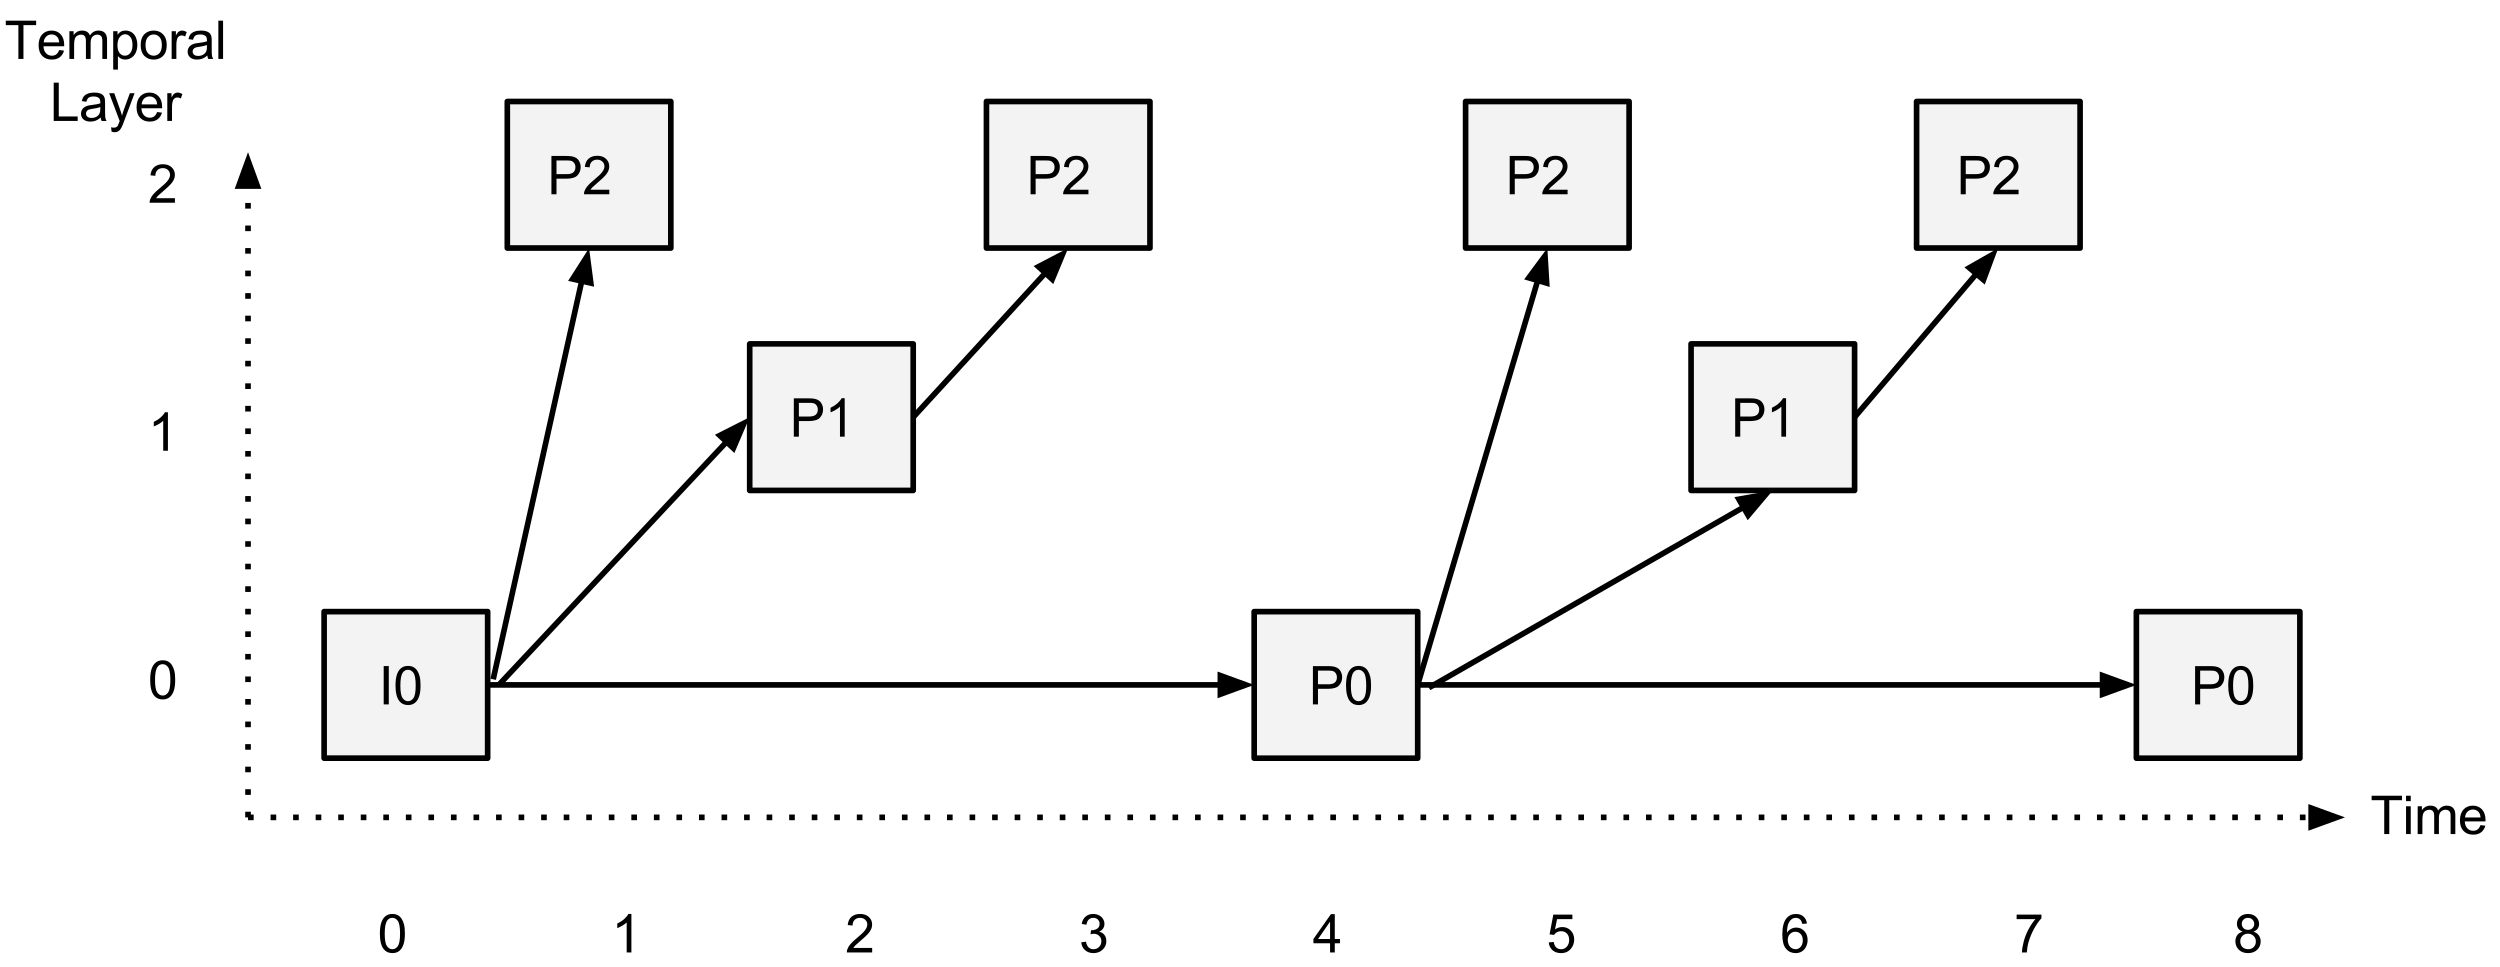
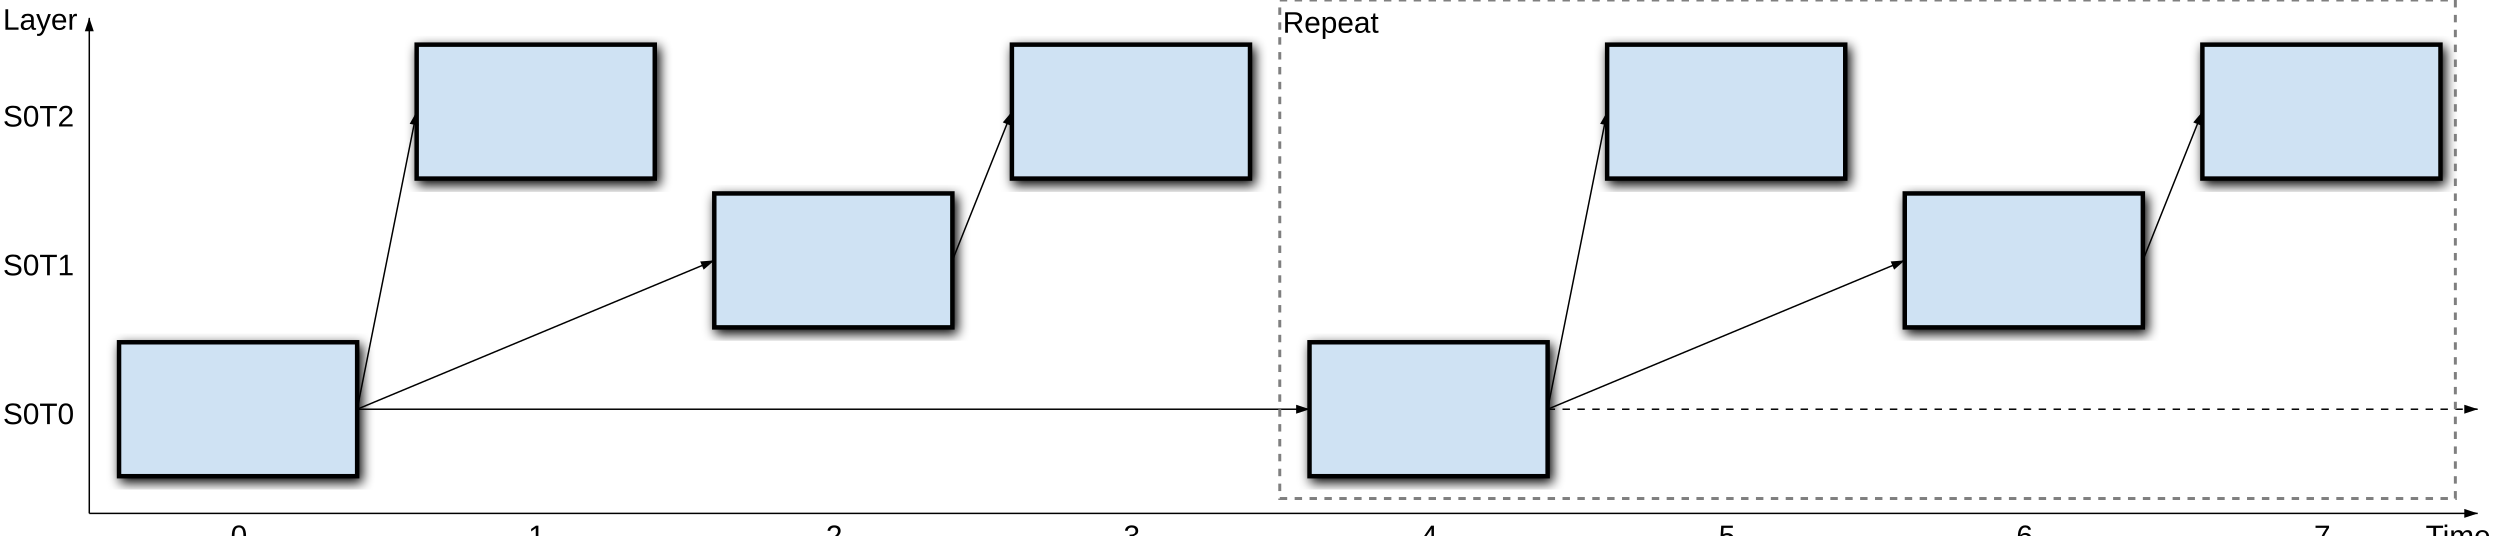
- <svg xmlns="http://www.w3.org/2000/svg" style="fill: none; stroke: none; stroke-linecap: square; stroke-miterlimit: 10;" viewBox="15 6 887 343">
-   <g style="clip-path: url(#p.0);">
-     <path d="m0 0l960.0 0l0 720.0l-960.0 0z" style="fill: rgb(0, 0, 0); fill-opacity: 0; fill-rule: nonzero;" />
-     <path d="m103.0 296.008l0 -236.0" style="fill: rgb(0, 0, 0); fill-opacity: 0; fill-rule: nonzero;" />
-     <path d="m103.0 296.008l0 -224.0" style="stroke: rgb(0, 0, 0); stroke-width: 2; stroke-linejoin: round; stroke-linecap: butt; stroke-dasharray: 2, 6; fill-rule: evenodd;" />
-     <path d="m106.303 72.008l-3.303 -9.076l-3.303 9.076z" style="fill: rgb(0, 0, 0); stroke: rgb(0, 0, 0); stroke-width: 2; stroke-linecap: butt; fill-rule: evenodd;" />
-     <path d="m103.0 296.008l744.0 0" style="fill: rgb(0, 0, 0); fill-opacity: 0; fill-rule: nonzero;" />
-     <path d="m103.0 296.008l732.0 0" style="stroke: rgb(0, 0, 0); stroke-width: 2; stroke-linejoin: round; stroke-linecap: butt; stroke-dasharray: 2, 6; fill-rule: evenodd;" />
-     <path d="m835.0 299.311l9.076 -3.303l-9.076 -3.303z" style="fill: rgb(0, 0, 0); stroke: rgb(0, 0, 0); stroke-width: 2; stroke-linecap: butt; fill-rule: evenodd;" />
-     <path d="m0 0l112.0 0l0 24.0l-112.0 0z" style="fill: rgb(0, 0, 0); fill-opacity: 0; fill-rule: nonzero;" />
-     <path d="m21.523 26.92l0 -12.0l-4.469 0l0 -1.594l10.766 0l0 1.594l-4.5 0l0 12.0l-1.797 0zm14.474 -3.172l1.719 0.219q-0.406 1.5 -1.516 2.344q-1.094 0.828 -2.812 0.828q-2.156 0 -3.422 -1.328q-1.266 -1.328 -1.266 -3.734q0 -2.484 1.266 -3.859q1.281 -1.375 3.328 -1.375q1.984 0 3.234 1.344q1.25 1.344 1.25 3.797q0 0.141 -0.016 0.438l-7.344 0q0.094 1.625 0.922 2.484q0.828 0.859 2.062 0.859q0.906 0 1.547 -0.469q0.656 -0.484 1.047 -1.547zm-5.484 -2.703l5.5 0q-0.109 -1.234 -0.625 -1.859q-0.797 -0.969 -2.078 -0.969q-1.141 0 -1.938 0.781q-0.781 0.766 -0.859 2.047zm9.11 5.875l0 -9.859l1.5 0l0 1.391q0.453 -0.719 1.219 -1.156q0.781 -0.453 1.766 -0.453q1.094 0 1.797 0.453q0.703 0.453 0.984 1.281q1.172 -1.734 3.047 -1.734q1.469 0 2.25 0.812q0.797 0.812 0.797 2.5l0 6.766l-1.672 0l0 -6.203q0 -1.0 -0.156 -1.438q-0.156 -0.453 -0.594 -0.719q-0.422 -0.266 -1.0 -0.266q-1.031 0 -1.719 0.688q-0.688 0.688 -0.688 2.219l0 5.719l-1.672 0l0 -6.406q0 -1.109 -0.406 -1.656q-0.406 -0.562 -1.344 -0.562q-0.703 0 -1.312 0.375q-0.594 0.359 -0.859 1.078q-0.266 0.719 -0.266 2.062l0 5.109l-1.672 0zm15.541 3.781l0 -13.641l1.531 0l0 1.281q0.531 -0.75 1.203 -1.125q0.688 -0.375 1.641 -0.375q1.266 0 2.234 0.656q0.969 0.641 1.453 1.828q0.5 1.188 0.5 2.594q0 1.516 -0.547 2.734q-0.547 1.203 -1.578 1.844q-1.031 0.641 -2.172 0.641q-0.844 0 -1.516 -0.344q-0.656 -0.359 -1.078 -0.891l0 4.797l-1.672 0zm1.516 -8.656q0 1.906 0.766 2.812q0.781 0.906 1.875 0.906q1.109 0 1.891 -0.938q0.797 -0.938 0.797 -2.922q0 -1.875 -0.781 -2.812q-0.766 -0.938 -1.844 -0.938q-1.062 0 -1.891 1.0q-0.812 1.0 -0.812 2.891zm8.235 -0.047q0 -2.734 1.531 -4.062q1.266 -1.094 3.094 -1.094q2.031 0 3.312 1.344q1.297 1.328 1.297 3.672q0 1.906 -0.578 3.0q-0.562 1.078 -1.656 1.688q-1.078 0.594 -2.375 0.594q-2.062 0 -3.344 -1.328q-1.281 -1.328 -1.281 -3.812zm1.719 0q0 1.891 0.828 2.828q0.828 0.938 2.078 0.938q1.25 0 2.062 -0.938q0.828 -0.953 0.828 -2.891q0 -1.828 -0.828 -2.766q-0.828 -0.938 -2.062 -0.938q-1.25 0 -2.078 0.938q-0.828 0.938 -0.828 2.828zm9.266 4.922l0 -9.859l1.5 0l0 1.5q0.578 -1.047 1.062 -1.375q0.484 -0.344 1.078 -0.344q0.844 0 1.719 0.547l-0.578 1.547q-0.609 -0.359 -1.234 -0.359q-0.547 0 -0.984 0.328q-0.422 0.328 -0.609 0.906q-0.281 0.891 -0.281 1.953l0 5.156l-1.672 0zm12.666 -1.219q-0.938 0.797 -1.797 1.125q-0.859 0.312 -1.844 0.312q-1.609 0 -2.484 -0.781q-0.875 -0.797 -0.875 -2.031q0 -0.734 0.328 -1.328q0.328 -0.594 0.859 -0.953q0.531 -0.359 1.203 -0.547q0.5 -0.141 1.484 -0.25q2.031 -0.25 2.984 -0.578q0 -0.344 0 -0.438q0 -1.016 -0.469 -1.438q-0.641 -0.562 -1.906 -0.562q-1.172 0 -1.734 0.406q-0.562 0.406 -0.828 1.469l-1.641 -0.234q0.234 -1.047 0.734 -1.688q0.516 -0.641 1.469 -0.984q0.969 -0.359 2.25 -0.359q1.266 0 2.047 0.297q0.781 0.297 1.156 0.75q0.375 0.453 0.516 1.141q0.094 0.422 0.094 1.531l0 2.234q0 2.328 0.094 2.953q0.109 0.609 0.438 1.172l-1.75 0q-0.266 -0.516 -0.328 -1.219zm-0.141 -3.719q-0.906 0.359 -2.734 0.625q-1.031 0.141 -1.453 0.328q-0.422 0.188 -0.656 0.547q-0.234 0.359 -0.234 0.797q0 0.672 0.5 1.125q0.516 0.438 1.484 0.438q0.969 0 1.719 -0.422q0.75 -0.438 1.109 -1.156q0.266 -0.578 0.266 -1.672l0 -0.609zm4.048 4.938l0 -13.594l1.672 0l0 13.594l-1.672 0z" style="fill: rgb(0, 0, 0); fill-rule: nonzero;" />
-     <path d="m34.057 48.92l0 -13.594l1.797 0l0 11.984l6.703 0l0 1.609l-8.5 0zm16.673 -1.219q-0.938 0.797 -1.797 1.125q-0.859 0.312 -1.844 0.312q-1.609 0 -2.484 -0.781q-0.875 -0.797 -0.875 -2.031q0 -0.734 0.328 -1.328q0.328 -0.594 0.859 -0.953q0.531 -0.359 1.203 -0.547q0.5 -0.141 1.484 -0.25q2.031 -0.25 2.984 -0.578q0 -0.344 0 -0.438q0 -1.016 -0.469 -1.438q-0.641 -0.562 -1.906 -0.562q-1.172 0 -1.734 0.406q-0.562 0.406 -0.828 1.469l-1.641 -0.234q0.234 -1.047 0.734 -1.688q0.516 -0.641 1.469 -0.984q0.969 -0.359 2.25 -0.359q1.266 0 2.047 0.297q0.781 0.297 1.156 0.75q0.375 0.453 0.516 1.141q0.094 0.422 0.094 1.531l0 2.234q0 2.328 0.094 2.953q0.109 0.609 0.438 1.172l-1.75 0q-0.266 -0.516 -0.328 -1.219zm-0.141 -3.719q-0.906 0.359 -2.734 0.625q-1.031 0.141 -1.453 0.328q-0.422 0.188 -0.656 0.547q-0.234 0.359 -0.234 0.797q0 0.672 0.5 1.125q0.516 0.438 1.484 0.438q0.969 0 1.719 -0.422q0.75 -0.438 1.109 -1.156q0.266 -0.578 0.266 -1.672l0 -0.609zm4.001 8.734l-0.172 -1.562q0.547 0.141 0.953 0.141q0.547 0 0.875 -0.188q0.344 -0.188 0.562 -0.516q0.156 -0.25 0.5 -1.25q0.047 -0.141 0.156 -0.406l-3.734 -9.875l1.797 0l2.047 5.719q0.406 1.078 0.719 2.281q0.281 -1.156 0.688 -2.25l2.094 -5.75l1.672 0l-3.75 10.031q-0.594 1.625 -0.938 2.234q-0.438 0.828 -1.016 1.203q-0.578 0.391 -1.375 0.391q-0.484 0 -1.078 -0.203zm16.156 -6.969l1.719 0.219q-0.406 1.5 -1.516 2.344q-1.094 0.828 -2.812 0.828q-2.156 0 -3.422 -1.328q-1.266 -1.328 -1.266 -3.734q0 -2.484 1.266 -3.859q1.281 -1.375 3.328 -1.375q1.984 0 3.234 1.344q1.25 1.344 1.25 3.797q0 0.141 -0.016 0.438l-7.344 0q0.094 1.625 0.922 2.484q0.828 0.859 2.062 0.859q0.906 0 1.547 -0.469q0.656 -0.484 1.047 -1.547zm-5.484 -2.703l5.5 0q-0.109 -1.234 -0.625 -1.859q-0.797 -0.969 -2.078 -0.969q-1.141 0 -1.938 0.781q-0.781 0.766 -0.859 2.047zm9.094 5.875l0 -9.859l1.5 0l0 1.5q0.578 -1.047 1.062 -1.375q0.484 -0.344 1.078 -0.344q0.844 0 1.719 0.547l-0.578 1.547q-0.609 -0.359 -1.234 -0.359q-0.547 0 -0.984 0.328q-0.422 0.328 -0.609 0.906q-0.281 0.891 -0.281 1.953l0 5.156l-1.672 0z" style="fill: rgb(0, 0, 0); fill-rule: nonzero;" />
-     <path d="m140.0 317.008l697.984 0l0 85.984l-697.984 0z" style="fill: rgb(0, 0, 0); fill-opacity: 0; fill-rule: nonzero;" />
-     <path d="m149.781 337.225q0 -2.422 0.5 -3.891q0.5 -1.469 1.469 -2.266q0.984 -0.797 2.469 -0.797q1.094 0 1.922 0.438q0.828 0.438 1.359 1.281q0.547 0.828 0.844 2.016q0.312 1.188 0.312 3.219q0 2.391 -0.5 3.859q-0.484 1.469 -1.469 2.281q-0.969 0.797 -2.469 0.797q-1.969 0 -3.078 -1.406q-1.359 -1.703 -1.359 -5.531zm1.719 0q0 3.344 0.781 4.453q0.797 1.109 1.938 1.109q1.156 0 1.938 -1.109q0.781 -1.125 0.781 -4.453q0 -3.359 -0.781 -4.469q-0.781 -1.109 -1.953 -1.109q-1.156 0 -1.828 0.984q-0.875 1.234 -0.875 4.594zm87.52 6.703l-1.672 0l0 -10.641q-0.594 0.578 -1.578 1.156q-0.984 0.562 -1.766 0.859l0 -1.625q1.406 -0.656 2.453 -1.594q1.047 -0.938 1.484 -1.812l1.078 0l0 13.656zm85.426 -1.609l0 1.609l-8.984 0q-0.016 -0.609 0.188 -1.156q0.344 -0.922 1.094 -1.812q0.766 -0.891 2.188 -2.062q2.219 -1.812 3.0 -2.875q0.781 -1.062 0.781 -2.016q0 -0.984 -0.719 -1.672q-0.703 -0.688 -1.844 -0.688q-1.203 0 -1.938 0.734q-0.719 0.719 -0.719 2.0l-1.719 -0.172q0.172 -1.922 1.328 -2.922q1.156 -1.016 3.094 -1.016q1.953 0 3.094 1.094q1.141 1.078 1.141 2.688q0 0.812 -0.344 1.609q-0.328 0.781 -1.109 1.656q-0.766 0.859 -2.562 2.391q-1.5 1.266 -1.938 1.719q-0.422 0.438 -0.703 0.891l6.672 0zm74.176 -1.984l1.672 -0.219q0.281 1.422 0.969 2.047q0.703 0.625 1.688 0.625q1.188 0 2.0 -0.812q0.812 -0.828 0.812 -2.031q0 -1.141 -0.766 -1.891q-0.75 -0.75 -1.906 -0.75q-0.469 0 -1.172 0.188l0.188 -1.469q0.156 0.016 0.266 0.016q1.062 0 1.906 -0.547q0.859 -0.562 0.859 -1.719q0 -0.922 -0.625 -1.516q-0.609 -0.609 -1.594 -0.609q-0.969 0 -1.625 0.609q-0.641 0.609 -0.828 1.844l-1.672 -0.297q0.297 -1.688 1.375 -2.609q1.094 -0.922 2.719 -0.922q1.109 0 2.047 0.484q0.938 0.469 1.422 1.297q0.5 0.828 0.5 1.75q0 0.891 -0.469 1.609q-0.469 0.719 -1.406 1.156q1.219 0.266 1.875 1.156q0.672 0.875 0.672 2.188q0 1.781 -1.297 3.016q-1.297 1.234 -3.281 1.234q-1.797 0 -2.984 -1.062q-1.172 -1.062 -1.344 -2.766zm88.286 3.594l0 -3.25l-5.906 0l0 -1.531l6.219 -8.812l1.359 0l0 8.812l1.844 0l0 1.531l-1.844 0l0 3.25l-1.672 0zm0 -4.781l0 -6.141l-4.25 6.141l4.25 0zm77.582 1.219l1.766 -0.156q0.188 1.281 0.891 1.938q0.719 0.641 1.719 0.641q1.203 0 2.031 -0.906q0.844 -0.906 0.844 -2.422q0 -1.422 -0.812 -2.25q-0.797 -0.828 -2.094 -0.828q-0.797 0 -1.453 0.375q-0.641 0.359 -1.016 0.953l-1.578 -0.203l1.328 -7.0l6.766 0l0 1.609l-5.438 0l-0.734 3.641q1.234 -0.844 2.578 -0.844q1.781 0 3.0 1.234q1.234 1.234 1.234 3.172q0 1.844 -1.078 3.188q-1.312 1.656 -3.578 1.656q-1.859 0 -3.031 -1.031q-1.172 -1.047 -1.344 -2.766zm91.614 -6.703l-1.656 0.125q-0.219 -0.984 -0.641 -1.422q-0.672 -0.719 -1.656 -0.719q-0.812 0 -1.406 0.438q-0.797 0.578 -1.25 1.688q-0.453 1.094 -0.469 3.141q0.609 -0.922 1.469 -1.359q0.875 -0.453 1.828 -0.453q1.672 0 2.844 1.234q1.172 1.234 1.172 3.172q0 1.281 -0.547 2.391q-0.547 1.094 -1.516 1.688q-0.969 0.578 -2.188 0.578q-2.094 0 -3.406 -1.531q-1.312 -1.547 -1.312 -5.062q0 -3.953 1.453 -5.734q1.266 -1.562 3.422 -1.562q1.609 0 2.625 0.906q1.031 0.891 1.234 2.484zm-6.812 5.859q0 0.859 0.359 1.656q0.375 0.781 1.031 1.203q0.656 0.406 1.375 0.406q1.062 0 1.812 -0.844q0.766 -0.859 0.766 -2.328q0 -1.406 -0.75 -2.219q-0.75 -0.812 -1.891 -0.812q-1.125 0 -1.922 0.812q-0.781 0.812 -0.781 2.125zm81.207 -7.406l0 -1.609l8.797 0l0 1.297q-1.297 1.375 -2.578 3.672q-1.266 2.297 -1.969 4.719q-0.5 1.703 -0.641 3.734l-1.719 0q0.031 -1.609 0.625 -3.875q0.609 -2.281 1.734 -4.391q1.141 -2.109 2.406 -3.547l-6.656 0zm80.212 4.438q-1.047 -0.375 -1.547 -1.078q-0.5 -0.719 -0.5 -1.703q0 -1.484 1.062 -2.484q1.078 -1.016 2.844 -1.016q1.781 0 2.859 1.031q1.094 1.031 1.094 2.516q0 0.953 -0.5 1.656q-0.484 0.703 -1.5 1.078q1.25 0.406 1.906 1.312q0.656 0.906 0.656 2.172q0 1.75 -1.234 2.938q-1.234 1.188 -3.25 1.188q-2.016 0 -3.25 -1.188q-1.234 -1.203 -1.234 -2.984q0 -1.328 0.672 -2.219q0.672 -0.891 1.922 -1.219zm-0.328 -2.828q0 0.969 0.609 1.578q0.625 0.609 1.625 0.609q0.953 0 1.562 -0.609q0.625 -0.609 0.625 -1.484q0 -0.922 -0.641 -1.547q-0.625 -0.625 -1.578 -0.625q-0.953 0 -1.578 0.609q-0.625 0.609 -0.625 1.469zm-0.547 6.281q0 0.719 0.328 1.391q0.344 0.656 1.016 1.031q0.672 0.359 1.438 0.359q1.203 0 1.984 -0.766q0.781 -0.781 0.781 -1.969q0 -1.203 -0.812 -1.984q-0.797 -0.797 -2.0 -0.797q-1.188 0 -1.969 0.781q-0.766 0.781 -0.766 1.953z" style="fill: rgb(0, 0, 0); fill-rule: nonzero;" />
-     <path d="m58.504 51.008l201.008 0l0 24.0l-201.008 0z" style="fill: rgb(0, 0, 0); fill-opacity: 0; fill-rule: nonzero;" />
-     <path d="m77.066 76.319l0 1.609l-8.984 0q-0.016 -0.609 0.188 -1.156q0.344 -0.922 1.094 -1.812q0.766 -0.891 2.188 -2.062q2.219 -1.812 3.0 -2.875q0.781 -1.062 0.781 -2.016q0 -0.984 -0.719 -1.672q-0.703 -0.688 -1.844 -0.688q-1.203 0 -1.938 0.734q-0.719 0.719 -0.719 2.0l-1.719 -0.172q0.172 -1.922 1.328 -2.922q1.156 -1.016 3.094 -1.016q1.953 0 3.094 1.094q1.141 1.078 1.141 2.688q0 0.812 -0.344 1.609q-0.328 0.781 -1.109 1.656q-0.766 0.859 -2.562 2.391q-1.5 1.266 -1.938 1.719q-0.422 0.438 -0.703 0.891l6.672 0z" style="fill: rgb(0, 0, 0); fill-rule: nonzero;" />
-     <path d="m74.582 165.928l-1.672 0l0 -10.641q-0.594 0.578 -1.578 1.156q-0.984 0.562 -1.766 0.859l0 -1.625q1.406 -0.656 2.453 -1.594q1.047 -0.938 1.484 -1.812l1.078 0l0 13.656z" style="fill: rgb(0, 0, 0); fill-rule: nonzero;" />
-     <path d="m68.285 247.225q0 -2.422 0.5 -3.891q0.5 -1.469 1.469 -2.266q0.984 -0.797 2.469 -0.797q1.094 0 1.922 0.438q0.828 0.438 1.359 1.281q0.547 0.828 0.844 2.016q0.312 1.188 0.312 3.219q0 2.391 -0.5 3.859q-0.484 1.469 -1.469 2.281q-0.969 0.797 -2.469 0.797q-1.969 0 -3.078 -1.406q-1.359 -1.703 -1.359 -5.531zm1.719 0q0 3.344 0.781 4.453q0.797 1.109 1.938 1.109q1.156 0 1.938 -1.109q0.781 -1.125 0.781 -4.453q0 -3.359 -0.781 -4.469q-0.781 -1.109 -1.953 -1.109q-1.156 0 -1.828 0.984q-0.875 1.234 -0.875 4.594z" style="fill: rgb(0, 0, 0); fill-rule: nonzero;" />
-     <path d="m130.0 223.0l58.016 0l0 52.0l-58.016 0z" style="fill: rgb(243, 243, 243); fill-rule: nonzero;" />
-     <path d="m130.0 223.0l58.016 0l0 52.0l-58.016 0z" style="stroke: rgb(0, 0, 0); stroke-width: 2; stroke-linejoin: round; stroke-linecap: butt; fill-rule: nonzero;" />
-     <path d="m151.132 255.92l0 -13.594l1.812 0l0 13.594l-1.812 0zm4.199 -6.703q0 -2.422 0.5 -3.891q0.5 -1.469 1.469 -2.266q0.984 -0.797 2.469 -0.797q1.094 0 1.922 0.438q0.828 0.438 1.359 1.281q0.547 0.828 0.844 2.016q0.312 1.188 0.312 3.219q0 2.391 -0.5 3.859q-0.484 1.469 -1.469 2.281q-0.969 0.797 -2.469 0.797q-1.969 0 -3.078 -1.406q-1.359 -1.703 -1.359 -5.531zm1.719 0q0 3.344 0.781 4.453q0.797 1.109 1.938 1.109q1.156 0 1.938 -1.109q0.781 -1.125 0.781 -4.453q0 -3.359 -0.781 -4.469q-0.781 -1.109 -1.953 -1.109q-1.156 0 -1.828 0.984q-0.875 1.234 -0.875 4.594z" style="fill: rgb(0, 0, 0); fill-rule: nonzero;" />
-     <path d="m847.0 275.0l112.0 0l0 24.0l-112.0 0z" style="fill: rgb(0, 0, 0); fill-opacity: 0; fill-rule: nonzero;" />
-     <path d="m860.922 301.92l0 -12.0l-4.469 0l0 -1.594l10.766 0l0 1.594l-4.5 0l0 12.0l-1.797 0zm7.74 -11.688l0 -1.906l1.672 0l0 1.906l-1.672 0zm0 11.688l0 -9.859l1.672 0l0 9.859l-1.672 0zm4.129 0l0 -9.859l1.5 0l0 1.391q0.453 -0.719 1.219 -1.156q0.781 -0.453 1.766 -0.453q1.094 0 1.797 0.453q0.703 0.453 0.984 1.281q1.172 -1.734 3.047 -1.734q1.469 0 2.25 0.812q0.797 0.812 0.797 2.5l0 6.766l-1.672 0l0 -6.203q0 -1.0 -0.156 -1.438q-0.156 -0.453 -0.594 -0.719q-0.422 -0.266 -1.0 -0.266q-1.031 0 -1.719 0.688q-0.688 0.688 -0.688 2.219l0 5.719l-1.672 0l0 -6.406q0 -1.109 -0.406 -1.656q-0.406 -0.562 -1.344 -0.562q-0.703 0 -1.312 0.375q-0.594 0.359 -0.859 1.078q-0.266 0.719 -0.266 2.062l0 5.109l-1.672 0zm22.291 -3.172l1.719 0.219q-0.406 1.5 -1.516 2.344q-1.094 0.828 -2.812 0.828q-2.156 0 -3.422 -1.328q-1.266 -1.328 -1.266 -3.734q0 -2.484 1.266 -3.859q1.281 -1.375 3.328 -1.375q1.984 0 3.234 1.344q1.25 1.344 1.25 3.797q0 0.141 -0.016 0.438l-7.344 0q0.094 1.625 0.922 2.484q0.828 0.859 2.062 0.859q0.906 0 1.547 -0.469q0.656 -0.484 1.047 -1.547zm-5.484 -2.703l5.5 0q-0.109 -1.234 -0.625 -1.859q-0.797 -0.969 -2.078 -0.969q-1.141 0 -1.938 0.781q-0.781 0.766 -0.859 2.047z" style="fill: rgb(0, 0, 0); fill-rule: nonzero;" />
-     <path d="m194.992 42.008l58.016 0l0 52.0l-58.016 0z" style="fill: rgb(243, 243, 243); fill-rule: nonzero;" />
-     <path d="m194.992 42.008l58.016 0l0 52.0l-58.016 0z" style="stroke: rgb(0, 0, 0); stroke-width: 2; stroke-linejoin: round; stroke-linecap: butt; fill-rule: nonzero;" />
-     <path d="m210.644 74.928l0 -13.594l5.125 0q1.359 0 2.078 0.125q1.0 0.172 1.672 0.641q0.672 0.469 1.078 1.312q0.422 0.844 0.422 1.844q0 1.734 -1.109 2.938q-1.094 1.203 -3.984 1.203l-3.484 0l0 5.531l-1.797 0zm1.797 -7.141l3.516 0q1.75 0 2.469 -0.641q0.734 -0.656 0.734 -1.828q0 -0.859 -0.438 -1.469q-0.422 -0.609 -1.125 -0.797q-0.453 -0.125 -1.672 -0.125l-3.484 0l0 4.859zm18.74 5.531l0 1.609l-8.984 0q-0.016 -0.609 0.188 -1.156q0.344 -0.922 1.094 -1.812q0.766 -0.891 2.188 -2.062q2.219 -1.812 3.0 -2.875q0.781 -1.062 0.781 -2.016q0 -0.984 -0.719 -1.672q-0.703 -0.688 -1.844 -0.688q-1.203 0 -1.938 0.734q-0.719 0.719 -0.719 2.0l-1.719 -0.172q0.172 -1.922 1.328 -2.922q1.156 -1.016 3.094 -1.016q1.953 0 3.094 1.094q1.141 1.078 1.141 2.688q0 0.812 -0.344 1.609q-0.328 0.781 -1.109 1.656q-0.766 0.859 -2.562 2.391q-1.5 1.266 -1.938 1.719q-0.422 0.438 -0.703 0.891l6.672 0z" style="fill: rgb(0, 0, 0); fill-rule: nonzero;" />
-     <path d="m280.992 128.008l58.016 0l0 52.0l-58.016 0z" style="fill: rgb(243, 243, 243); fill-rule: nonzero;" />
-     <path d="m280.992 128.008l58.016 0l0 52.0l-58.016 0z" style="stroke: rgb(0, 0, 0); stroke-width: 2; stroke-linejoin: round; stroke-linecap: butt; fill-rule: nonzero;" />
-     <path d="m296.644 160.928l0 -13.594l5.125 0q1.359 0 2.078 0.125q1.0 0.172 1.672 0.641q0.672 0.469 1.078 1.312q0.422 0.844 0.422 1.844q0 1.734 -1.109 2.938q-1.094 1.203 -3.984 1.203l-3.484 0l0 5.531l-1.797 0zm1.797 -7.141l3.516 0q1.75 0 2.469 -0.641q0.734 -0.656 0.734 -1.828q0 -0.859 -0.438 -1.469q-0.422 -0.609 -1.125 -0.797q-0.453 -0.125 -1.672 -0.125l-3.484 0l0 4.859zm16.256 7.141l-1.672 0l0 -10.641q-0.594 0.578 -1.578 1.156q-0.984 0.562 -1.766 0.859l0 -1.625q1.406 -0.656 2.453 -1.594q1.047 -0.938 1.484 -1.812l1.078 0l0 13.656z" style="fill: rgb(0, 0, 0); fill-rule: nonzero;" />
-     <path d="m364.992 42.008l58.016 0l0 52.0l-58.016 0z" style="fill: rgb(243, 243, 243); fill-rule: nonzero;" />
-     <path d="m364.992 42.008l58.016 0l0 52.0l-58.016 0z" style="stroke: rgb(0, 0, 0); stroke-width: 2; stroke-linejoin: round; stroke-linecap: butt; fill-rule: nonzero;" />
-     <path d="m380.644 74.928l0 -13.594l5.125 0q1.359 0 2.078 0.125q1.0 0.172 1.672 0.641q0.672 0.469 1.078 1.312q0.422 0.844 0.422 1.844q0 1.734 -1.109 2.938q-1.094 1.203 -3.984 1.203l-3.484 0l0 5.531l-1.797 0zm1.797 -7.141l3.516 0q1.75 0 2.469 -0.641q0.734 -0.656 0.734 -1.828q0 -0.859 -0.438 -1.469q-0.422 -0.609 -1.125 -0.797q-0.453 -0.125 -1.672 -0.125l-3.484 0l0 4.859zm18.74 5.531l0 1.609l-8.984 0q-0.016 -0.609 0.188 -1.156q0.344 -0.922 1.094 -1.812q0.766 -0.891 2.188 -2.062q2.219 -1.812 3.0 -2.875q0.781 -1.062 0.781 -2.016q0 -0.984 -0.719 -1.672q-0.703 -0.688 -1.844 -0.688q-1.203 0 -1.938 0.734q-0.719 0.719 -0.719 2.0l-1.719 -0.172q0.172 -1.922 1.328 -2.922q1.156 -1.016 3.094 -1.016q1.953 0 3.094 1.094q1.141 1.078 1.141 2.688q0 0.812 -0.344 1.609q-0.328 0.781 -1.109 1.656q-0.766 0.859 -2.562 2.391q-1.5 1.266 -1.938 1.719q-0.422 0.438 -0.703 0.891l6.672 0z" style="fill: rgb(0, 0, 0); fill-rule: nonzero;" />
-     <path d="m459.984 223.008l58.016 0l0 52.0l-58.016 0z" style="fill: rgb(243, 243, 243); fill-rule: nonzero;" />
-     <path d="m459.984 223.008l58.016 0l0 52.0l-58.016 0z" style="stroke: rgb(0, 0, 0); stroke-width: 2; stroke-linejoin: round; stroke-linecap: butt; fill-rule: nonzero;" />
-     <path d="m480.82 255.928l0 -13.594l5.125 0q1.359 0 2.078 0.125q1.0 0.172 1.672 0.641q0.672 0.469 1.078 1.312q0.422 0.844 0.422 1.844q0 1.734 -1.109 2.938q-1.094 1.203 -3.984 1.203l-3.484 0l0 5.531l-1.797 0zm1.797 -7.141l3.516 0q1.75 0 2.469 -0.641q0.734 -0.656 0.734 -1.828q0 -0.859 -0.438 -1.469q-0.422 -0.609 -1.125 -0.797q-0.453 -0.125 -1.672 -0.125l-3.484 0l0 4.859zm9.959 0.438q0 -2.422 0.5 -3.891q0.5 -1.469 1.469 -2.266q0.984 -0.797 2.469 -0.797q1.094 0 1.922 0.438q0.828 0.438 1.359 1.281q0.547 0.828 0.844 2.016q0.312 1.188 0.312 3.219q0 2.391 -0.5 3.859q-0.484 1.469 -1.469 2.281q-0.969 0.797 -2.469 0.797q-1.969 0 -3.078 -1.406q-1.359 -1.703 -1.359 -5.531zm1.719 0q0 3.344 0.781 4.453q0.797 1.109 1.938 1.109q1.156 0 1.938 -1.109q0.781 -1.125 0.781 -4.453q0 -3.359 -0.781 -4.469q-0.781 -1.109 -1.953 -1.109q-1.156 0 -1.828 0.984q-0.875 1.234 -0.875 4.594z" style="fill: rgb(0, 0, 0); fill-rule: nonzero;" />
-     <path d="m534.992 42.008l58.016 0l0 52.0l-58.016 0z" style="fill: rgb(243, 243, 243); fill-rule: nonzero;" />
-     <path d="m534.992 42.008l58.016 0l0 52.0l-58.016 0z" style="stroke: rgb(0, 0, 0); stroke-width: 2; stroke-linejoin: round; stroke-linecap: butt; fill-rule: nonzero;" />
-     <path d="m550.644 74.928l0 -13.594l5.125 0q1.359 0 2.078 0.125q1.0 0.172 1.672 0.641q0.672 0.469 1.078 1.312q0.422 0.844 0.422 1.844q0 1.734 -1.109 2.938q-1.094 1.203 -3.984 1.203l-3.484 0l0 5.531l-1.797 0zm1.797 -7.141l3.516 0q1.75 0 2.469 -0.641q0.734 -0.656 0.734 -1.828q0 -0.859 -0.438 -1.469q-0.422 -0.609 -1.125 -0.797q-0.453 -0.125 -1.672 -0.125l-3.484 0l0 4.859zm18.74 5.531l0 1.609l-8.984 0q-0.016 -0.609 0.188 -1.156q0.344 -0.922 1.094 -1.812q0.766 -0.891 2.188 -2.062q2.219 -1.812 3.0 -2.875q0.781 -1.062 0.781 -2.016q0 -0.984 -0.719 -1.672q-0.703 -0.688 -1.844 -0.688q-1.203 0 -1.938 0.734q-0.719 0.719 -0.719 2.0l-1.719 -0.172q0.172 -1.922 1.328 -2.922q1.156 -1.016 3.094 -1.016q1.953 0 3.094 1.094q1.141 1.078 1.141 2.688q0 0.812 -0.344 1.609q-0.328 0.781 -1.109 1.656q-0.766 0.859 -2.562 2.391q-1.5 1.266 -1.938 1.719q-0.422 0.438 -0.703 0.891l6.672 0z" style="fill: rgb(0, 0, 0); fill-rule: nonzero;" />
-     <path d="m614.992 128.008l58.016 0l0 52.0l-58.016 0z" style="fill: rgb(243, 243, 243); fill-rule: nonzero;" />
-     <path d="m614.992 128.008l58.016 0l0 52.0l-58.016 0z" style="stroke: rgb(0, 0, 0); stroke-width: 2; stroke-linejoin: round; stroke-linecap: butt; fill-rule: nonzero;" />
-     <path d="m630.644 160.928l0 -13.594l5.125 0q1.359 0 2.078 0.125q1.0 0.172 1.672 0.641q0.672 0.469 1.078 1.312q0.422 0.844 0.422 1.844q0 1.734 -1.109 2.938q-1.094 1.203 -3.984 1.203l-3.484 0l0 5.531l-1.797 0zm1.797 -7.141l3.516 0q1.75 0 2.469 -0.641q0.734 -0.656 0.734 -1.828q0 -0.859 -0.438 -1.469q-0.422 -0.609 -1.125 -0.797q-0.453 -0.125 -1.672 -0.125l-3.484 0l0 4.859zm16.256 7.141l-1.672 0l0 -10.641q-0.594 0.578 -1.578 1.156q-0.984 0.562 -1.766 0.859l0 -1.625q1.406 -0.656 2.453 -1.594q1.047 -0.938 1.484 -1.812l1.078 0l0 13.656z" style="fill: rgb(0, 0, 0); fill-rule: nonzero;" />
-     <path d="m695.0 42.008l58.016 0l0 52.0l-58.016 0z" style="fill: rgb(243, 243, 243); fill-rule: nonzero;" />
-     <path d="m695.0 42.008l58.016 0l0 52.0l-58.016 0z" style="stroke: rgb(0, 0, 0); stroke-width: 2; stroke-linejoin: round; stroke-linecap: butt; fill-rule: nonzero;" />
-     <path d="m710.652 74.928l0 -13.594l5.125 0q1.359 0 2.078 0.125q1.0 0.172 1.672 0.641q0.672 0.469 1.078 1.312q0.422 0.844 0.422 1.844q0 1.734 -1.109 2.938q-1.094 1.203 -3.984 1.203l-3.484 0l0 5.531l-1.797 0zm1.797 -7.141l3.516 0q1.75 0 2.469 -0.641q0.734 -0.656 0.734 -1.828q0 -0.859 -0.438 -1.469q-0.422 -0.609 -1.125 -0.797q-0.453 -0.125 -1.672 -0.125l-3.484 0l0 4.859zm18.74 5.531l0 1.609l-8.984 0q-0.016 -0.609 0.188 -1.156q0.344 -0.922 1.094 -1.812q0.766 -0.891 2.188 -2.062q2.219 -1.812 3.0 -2.875q0.781 -1.062 0.781 -2.016q0 -0.984 -0.719 -1.672q-0.703 -0.688 -1.844 -0.688q-1.203 0 -1.938 0.734q-0.719 0.719 -0.719 2.0l-1.719 -0.172q0.172 -1.922 1.328 -2.922q1.156 -1.016 3.094 -1.016q1.953 0 3.094 1.094q1.141 1.078 1.141 2.688q0 0.812 -0.344 1.609q-0.328 0.781 -1.109 1.656q-0.766 0.859 -2.562 2.391q-1.5 1.266 -1.938 1.719q-0.422 0.438 -0.703 0.891l6.672 0z" style="fill: rgb(0, 0, 0); fill-rule: nonzero;" />
-     <path d="m772.984 223.008l58.016 0l0 52.0l-58.016 0z" style="fill: rgb(243, 243, 243); fill-rule: nonzero;" />
-     <path d="m772.984 223.008l58.016 0l0 52.0l-58.016 0z" style="stroke: rgb(0, 0, 0); stroke-width: 2; stroke-linejoin: round; stroke-linecap: butt; fill-rule: nonzero;" />
-     <path d="m793.82 255.928l0 -13.594l5.125 0q1.359 0 2.078 0.125q1.0 0.172 1.672 0.641q0.672 0.469 1.078 1.312q0.422 0.844 0.422 1.844q0 1.734 -1.109 2.938q-1.094 1.203 -3.984 1.203l-3.484 0l0 5.531l-1.797 0zm1.797 -7.141l3.516 0q1.75 0 2.469 -0.641q0.734 -0.656 0.734 -1.828q0 -0.859 -0.438 -1.469q-0.422 -0.609 -1.125 -0.797q-0.453 -0.125 -1.672 -0.125l-3.484 0l0 4.859zm9.959 0.438q0 -2.422 0.5 -3.891q0.5 -1.469 1.469 -2.266q0.984 -0.797 2.469 -0.797q1.094 0 1.922 0.438q0.828 0.438 1.359 1.281q0.547 0.828 0.844 2.016q0.312 1.188 0.312 3.219q0 2.391 -0.5 3.859q-0.484 1.469 -1.469 2.281q-0.969 0.797 -2.469 0.797q-1.969 0 -3.078 -1.406q-1.359 -1.703 -1.359 -5.531zm1.719 0q0 3.344 0.781 4.453q0.797 1.109 1.938 1.109q1.156 0 1.938 -1.109q0.781 -1.125 0.781 -4.453q0 -3.359 -0.781 -4.469q-0.781 -1.109 -1.953 -1.109q-1.156 0 -1.828 0.984q-0.875 1.234 -0.875 4.594z" style="fill: rgb(0, 0, 0); fill-rule: nonzero;" />
-     <path d="m188.016 249.0l271.969 0" style="fill: rgb(0, 0, 0); fill-opacity: 0; fill-rule: nonzero;" />
-     <path d="m188.016 249.0l259.969 0" style="stroke: rgb(0, 0, 0); stroke-width: 2; stroke-linejoin: round; stroke-linecap: butt; fill-rule: evenodd;" />
-     <path d="m447.984 252.303l9.076 -3.303l-9.076 -3.303z" style="fill: rgb(0, 0, 0); stroke: rgb(0, 0, 0); stroke-width: 2; stroke-linecap: butt; fill-rule: evenodd;" />
-     <path d="m518.0 249.008l254.992 0" style="fill: rgb(0, 0, 0); fill-opacity: 0; fill-rule: nonzero;" />
-     <path d="m518.0 249.008l242.992 0" style="stroke: rgb(0, 0, 0); stroke-width: 2; stroke-linejoin: round; stroke-linecap: butt; fill-rule: evenodd;" />
-     <path d="m760.992 252.311l9.076 -3.303l-9.076 -3.303z" style="fill: rgb(0, 0, 0); stroke: rgb(0, 0, 0); stroke-width: 2; stroke-linecap: butt; fill-rule: evenodd;" />
-     <path d="m189.984 247.016l34.016 -153.008" style="fill: rgb(0, 0, 0); fill-opacity: 0; fill-rule: nonzero;" />
-     <path d="m189.984 247.016l31.412 -141.294" style="stroke: rgb(0, 0, 0); stroke-width: 2; stroke-linejoin: round; stroke-linecap: butt; fill-rule: evenodd;" />
-     <path d="m224.621 106.439l-1.255 -9.577l-5.194 8.143z" style="fill: rgb(0, 0, 0); stroke: rgb(0, 0, 0); stroke-width: 2; stroke-linecap: butt; fill-rule: evenodd;" />
-     <path d="m191.984 249.0l89.008 -94.992" style="fill: rgb(0, 0, 0); fill-opacity: 0; fill-rule: nonzero;" />
-     <path d="m191.984 249.0l80.803 -86.236" style="stroke: rgb(0, 0, 0); stroke-width: 2; stroke-linejoin: round; stroke-linecap: butt; fill-rule: evenodd;" />
-     <path d="m275.198 165.023l3.795 -8.882l-8.616 4.364z" style="fill: rgb(0, 0, 0); stroke: rgb(0, 0, 0); stroke-width: 2; stroke-linecap: butt; fill-rule: evenodd;" />
-     <path d="m339.008 154.008l54.992 -60.0" style="fill: rgb(0, 0, 0); fill-opacity: 0; fill-rule: nonzero;" />
-     <path d="m339.008 154.008l46.884 -51.154" style="stroke: rgb(0, 0, 0); stroke-width: 2; stroke-linejoin: round; stroke-linecap: butt; fill-rule: evenodd;" />
-     <path d="m388.327 105.086l3.697 -8.923l-8.568 4.459z" style="fill: rgb(0, 0, 0); stroke: rgb(0, 0, 0); stroke-width: 2; stroke-linecap: butt; fill-rule: evenodd;" />
-     <path d="m517.984 249.0l46.016 -154.992" style="fill: rgb(0, 0, 0); fill-opacity: 0; fill-rule: nonzero;" />
-     <path d="m517.984 249.0l42.6 -143.488" style="stroke: rgb(0, 0, 0); stroke-width: 2; stroke-linejoin: round; stroke-linecap: butt; fill-rule: evenodd;" />
-     <path d="m563.751 106.452l-0.584 -9.641l-5.75 7.761z" style="fill: rgb(0, 0, 0); stroke: rgb(0, 0, 0); stroke-width: 2; stroke-linecap: butt; fill-rule: evenodd;" />
-     <path d="m521.984 249.992l122.016 -69.984" style="fill: rgb(0, 0, 0); fill-opacity: 0; fill-rule: nonzero;" />
-     <path d="m521.984 249.992l111.606 -64.014" style="stroke: rgb(0, 0, 0); stroke-width: 2; stroke-linejoin: round; stroke-linecap: butt; fill-rule: evenodd;" />
-     <path d="m635.234 188.844l6.229 -7.381l-9.517 1.65z" style="fill: rgb(0, 0, 0); stroke: rgb(0, 0, 0); stroke-width: 2; stroke-linecap: butt; fill-rule: evenodd;" />
-     <path d="m673.008 154.008l50.992 -60.0" style="fill: rgb(0, 0, 0); fill-opacity: 0; fill-rule: nonzero;" />
-     <path d="m673.008 154.008l43.221 -50.856" style="stroke: rgb(0, 0, 0); stroke-width: 2; stroke-linejoin: round; stroke-linecap: butt; fill-rule: evenodd;" />
-     <path d="m718.746 105.291l3.36 -9.055l-8.395 4.777z" style="fill: rgb(0, 0, 0); stroke: rgb(0, 0, 0); stroke-width: 2; stroke-linecap: butt; fill-rule: evenodd;" />
-   </g>
+ <svg xmlns="http://www.w3.org/2000/svg" version="1.1" viewBox="0 0 1680 360">
+   <defs>
+     <filter id="sh">
+       <feGaussianBlur in="SourceAlpha" stdDeviation="4" />
+       <feOffset dx="2" dy="3" />
+       <feBlend in="SourceGraphic" />
+     </filter>
+   </defs>
+   <polygon points="1665,345 1656,342 1656,348" />
+   <line x1="60" y1="345" x2="1665" y2="345" style="stroke:#000000;stroke-width:1" />
+   <polygon points="60,12 57,21 63,21" />
+   <line x1="60" y1="345" x2="60" y2="12" style="stroke:#000000;stroke-width:1" />
+   <text x="1630" y="367" font-family="Arial" font-size="20">Time<tspan x="155" y="367">0</tspan>
+     <tspan x="355" y="367">1</tspan>
+     <tspan x="555" y="367">2</tspan>
+     <tspan x="755" y="367">3</tspan>
+     <tspan x="955" y="367">4</tspan>
+     <tspan x="1155" y="367">5</tspan>
+     <tspan x="1355" y="367">6</tspan>
+     <tspan x="1555" y="367">7</tspan>
+     <tspan x="2" y="20">Layer</tspan>
+     <tspan x="2" y="285">S0T0</tspan>
+     <tspan x="2" y="185">S0T1</tspan>
+     <tspan x="2" y="85">S0T2</tspan>
+   </text>
+   <rect x="80" y="230" width="160" height="90" style="fill:#cfe2f3;stroke-width:3;stroke:#000000" filter="url(#sh)" />
+   <rect x="280" y="30" width="160" height="90" style="fill:#cfe2f3;stroke-width:3;stroke:#000000" filter="url(#sh)" />
+   <polygon points="280,75 271,72 271,78" transform="rotate(-78.7 280 75)" />
+   <line x1="240" y1="275" x2="280" y2="75" style="stroke:#000000;stroke-width:1" />
+   <rect x="480" y="130" width="160" height="90" style="fill:#cfe2f3;stroke-width:3;stroke:#000000" filter="url(#sh)" />
+   <polygon points="480,175 471,172 471,178" transform="rotate(-22.6 480 175)" />
+   <line x1="240" y1="275" x2="480" y2="175" style="stroke:#000000;stroke-width:1" />
+   <rect x="680" y="30" width="160" height="90" style="fill:#cfe2f3;stroke-width:3;stroke:#000000" filter="url(#sh)" />
+   <polygon points="680,75 671,72 671,78" transform="rotate(-68.2 680 75)" />
+   <line x1="640" y1="175" x2="680" y2="75" style="stroke:#000000;stroke-width:1" />
+   <rect x="880" y="230" width="160" height="90" style="fill:#cfe2f3;stroke-width:3;stroke:#000000" filter="url(#sh)" />
+   <polygon points="880,275 871,272 871,278" />
+   <line x1="240" y1="275" x2="880" y2="275" style="stroke:#000000;stroke-width:1" />
+   <rect x="1080" y="30" width="160" height="90" style="fill:#cfe2f3;stroke-width:3;stroke:#000000" filter="url(#sh)" />
+   <polygon points="1080,75 1071,72 1071,78" transform="rotate(-78.7 1080 75)" />
+   <line x1="1040" y1="275" x2="1080" y2="75" style="stroke:#000000;stroke-width:1" />
+   <rect x="1280" y="130" width="160" height="90" style="fill:#cfe2f3;stroke-width:3;stroke:#000000" filter="url(#sh)" />
+   <polygon points="1280,175 1271,172 1271,178" transform="rotate(-22.6 1280 175)" />
+   <line x1="1040" y1="275" x2="1280" y2="175" style="stroke:#000000;stroke-width:1" />
+   <rect x="1480" y="30" width="160" height="90" style="fill:#cfe2f3;stroke-width:3;stroke:#000000" filter="url(#sh)" />
+   <polygon points="1480,75 1471,72 1471,78" transform="rotate(-68.2 1480 75)" />
+   <line x1="1440" y1="175" x2="1480" y2="75" style="stroke:#000000;stroke-width:1" />
+   <polygon points="1665,275 1656,272 1656,278" />
+   <line x1="1040" y1="275" x2="1665" y2="275" style="stroke:#000000;stroke-width:1;stroke-dasharray:5,5" />
+   <rect x="860" y="0" width="790" height="335" style="fill:none;stroke-width:2;stroke:#7f7f7f;stroke-dasharray:5,5" />
+   <text x="862" y="22" font-family="Arial" font-size="20">Repeat</text>
</svg>
